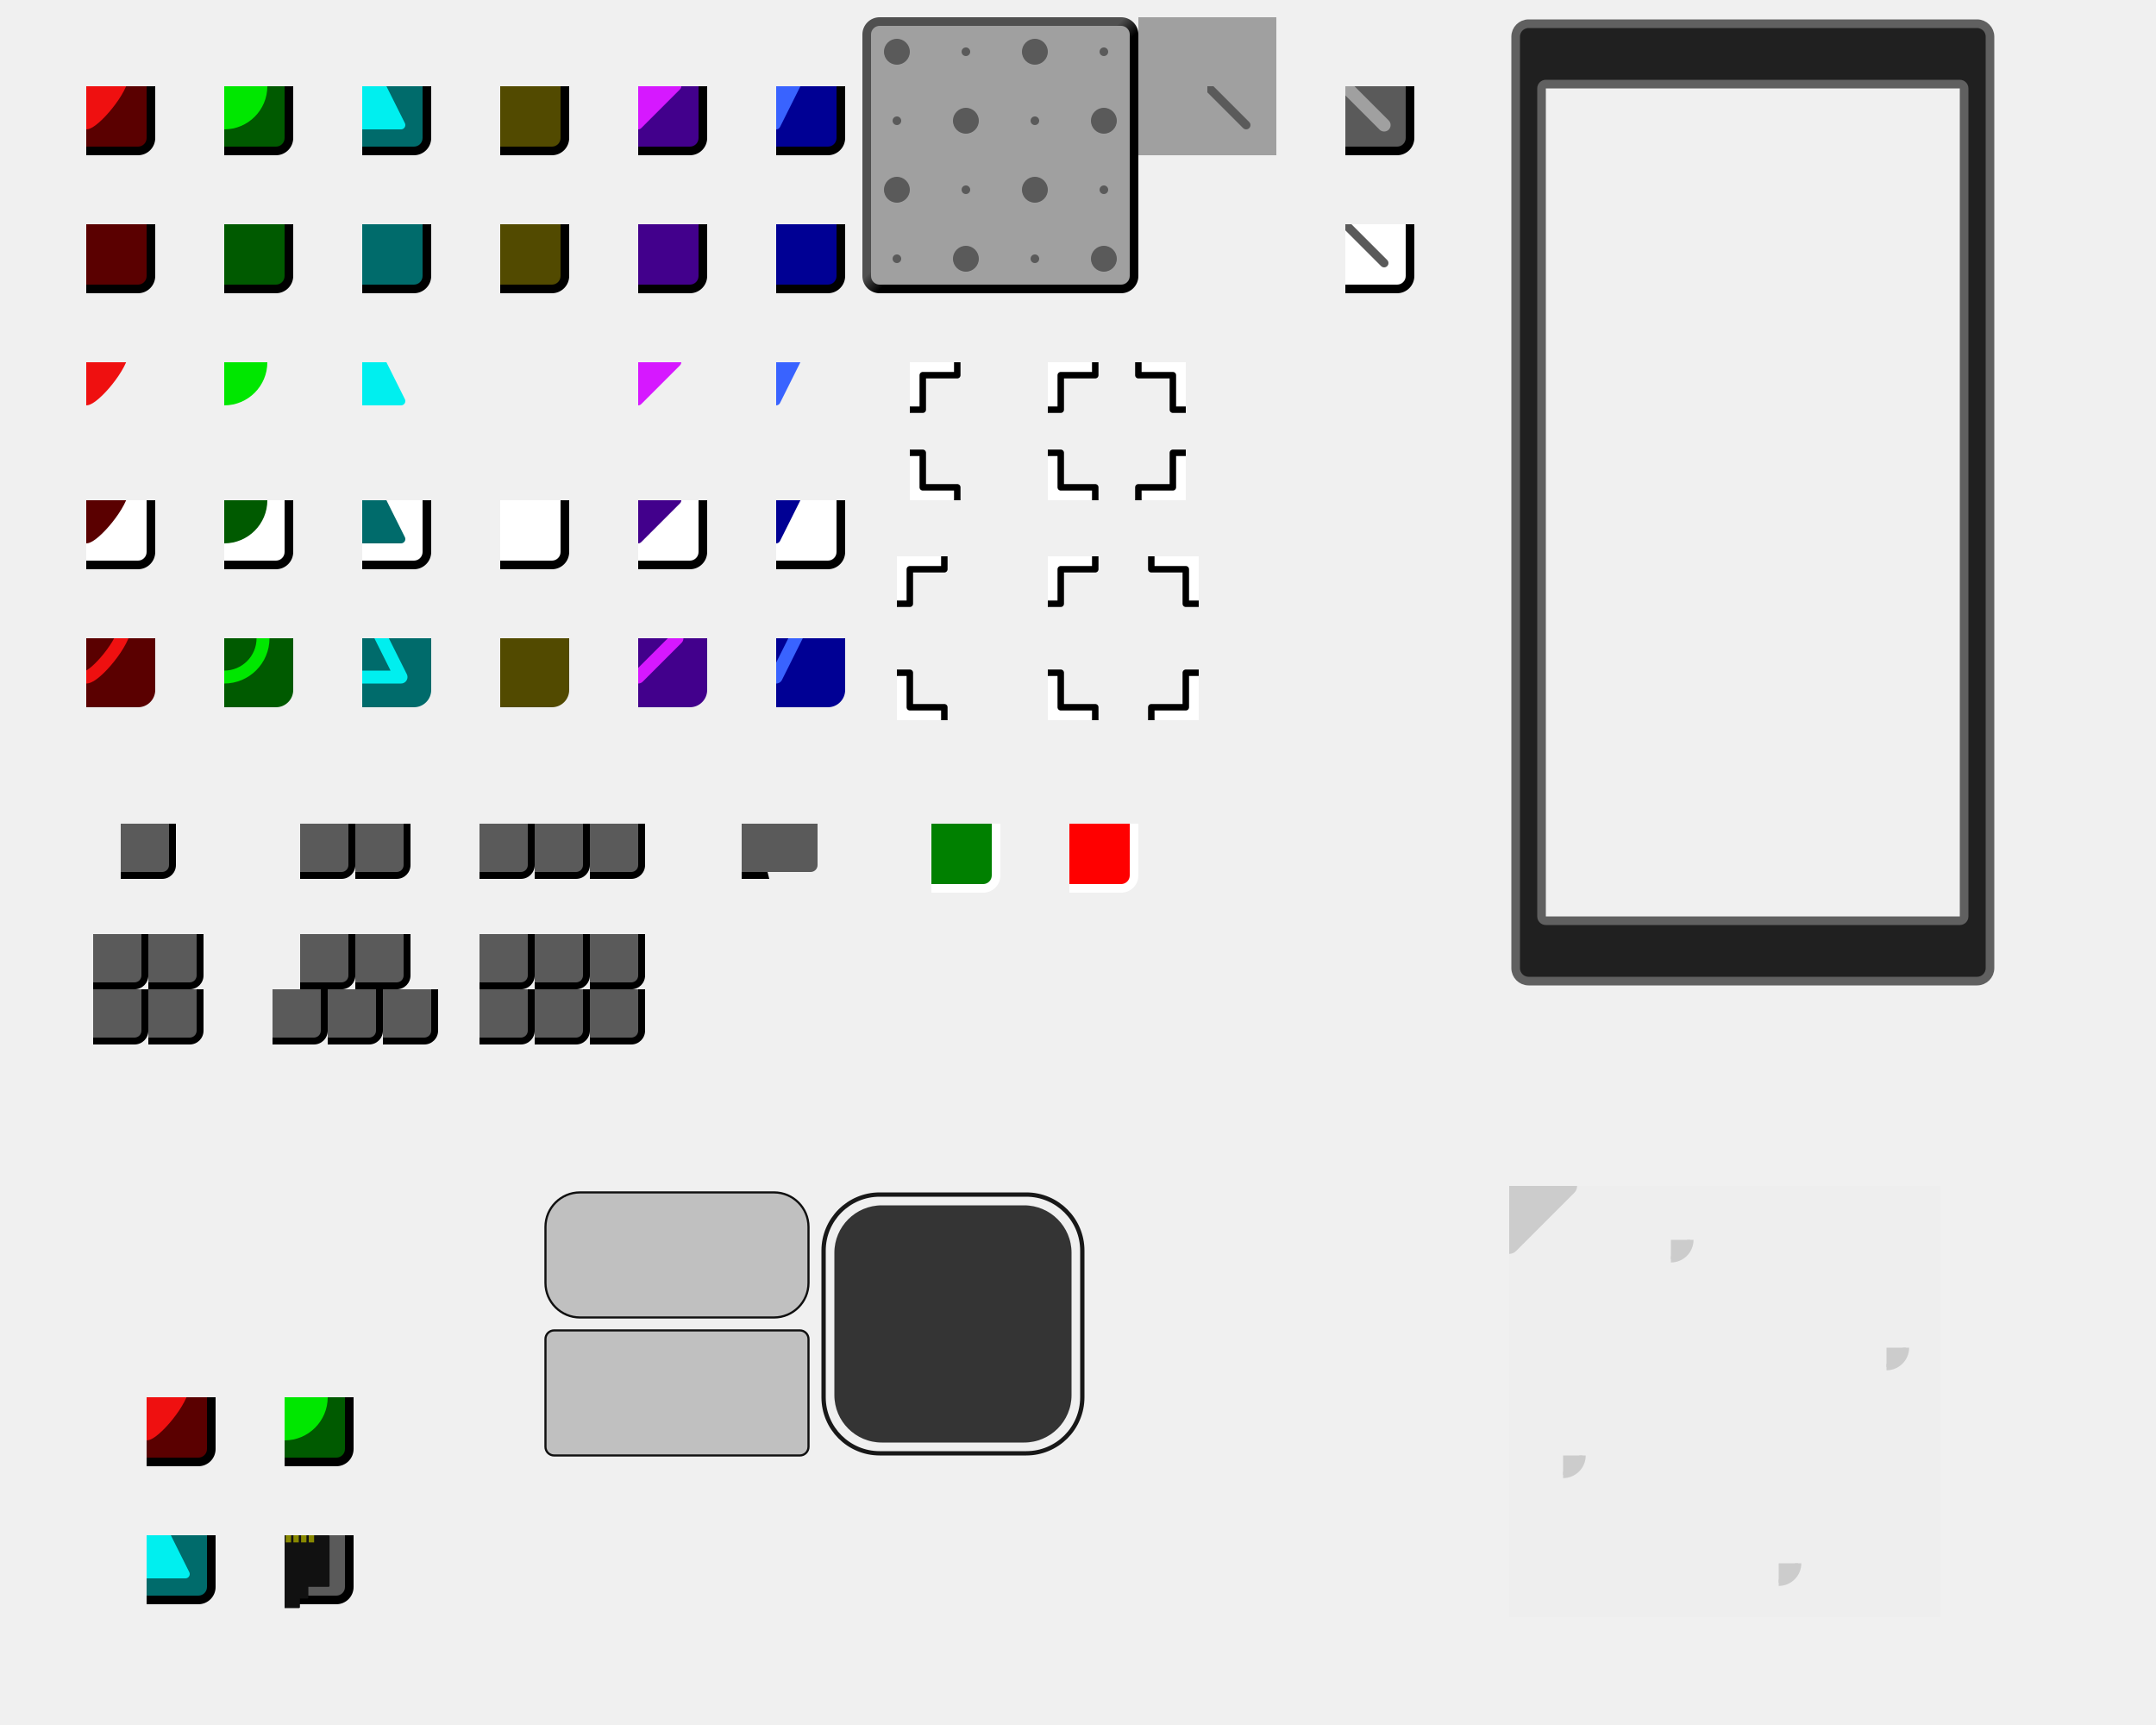
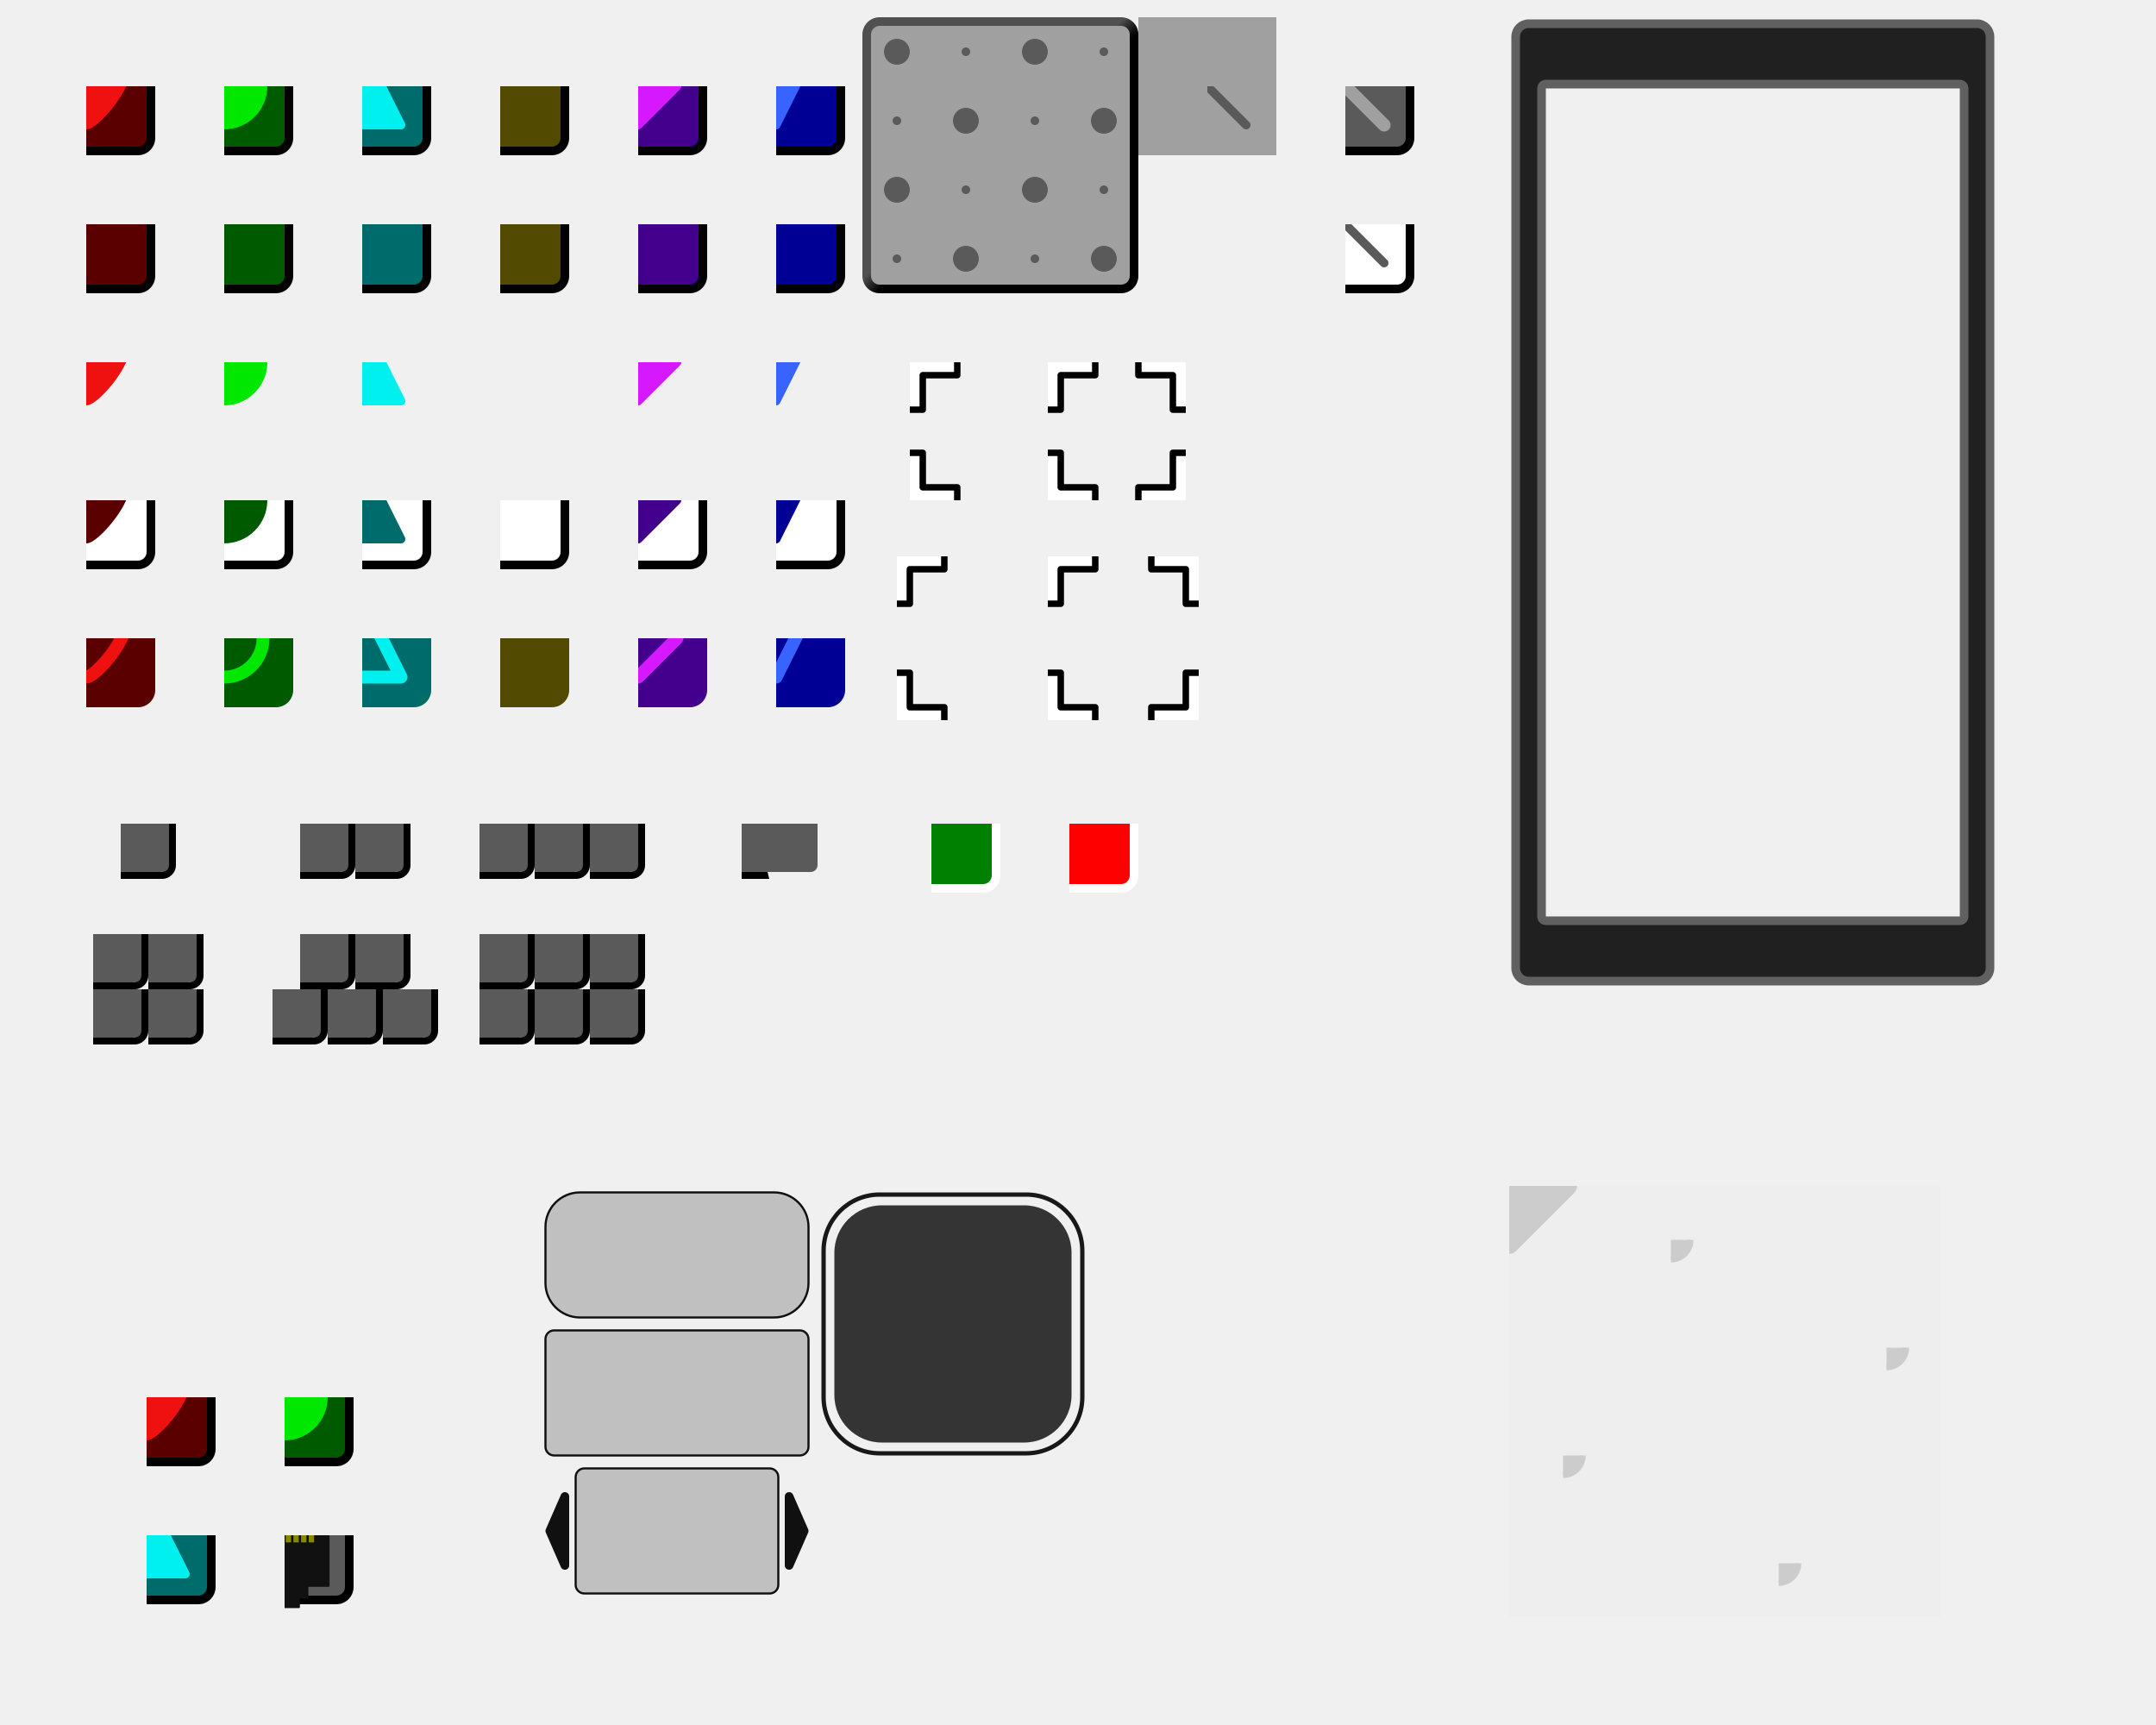
<svg xmlns="http://www.w3.org/2000/svg" xmlns:xlink="http://www.w3.org/1999/xlink" version="1.0" width="2000px" height="1600px" id="Panettopon-res">
  <defs>
    <linearGradient id="BkColor1-gradient" x1="0.45" y1="0.45" x2="0.55" y2="0.55">
      <stop offset="0" stop-color="#ef1010" />
      <stop offset="1" stop-color="black" />
    </linearGradient>
    <linearGradient id="BkColor2-gradient" x1="0.45" y1="0.45" x2="0.55" y2="0.55">
      <stop offset="0" stop-color="#00e700" />
      <stop offset="1" stop-color="black" />
    </linearGradient>
    <linearGradient id="BkColor3-gradient" x1="0.45" y1="0.45" x2="0.55" y2="0.55">
      <stop offset="0" stop-color="#00efef" />
      <stop offset="1" stop-color="black" />
    </linearGradient>
    <linearGradient id="BkColor4-gradient" x1="0.45" y1="0.45" x2="0.55" y2="0.55">
      <stop offset="0" stop-color="#dede00" />
      <stop offset="1" stop-color="black" />
    </linearGradient>
    <linearGradient id="BkColor5-gradient" x1="0.45" y1="0.45" x2="0.55" y2="0.55">
      <stop offset="0" stop-color="#d618ff" />
      <stop offset="1" stop-color="black" />
    </linearGradient>
    <linearGradient id="BkColor6-gradient" x1="0.45" y1="0.45" x2="0.55" y2="0.55">
      <stop offset="0" stop-color="#3963ff" />
      <stop offset="1" stop-color="black" />
    </linearGradient>
    <symbol id="BkColor-bg">
      <rect class="bk-bg" x="-64" y="-64" width="128" height="128" rx="16" ry="16" />
    </symbol>
    <symbol id="BkColor-fg">
      <rect class="bk-fg" x="-56" y="-56" width="112" height="112" rx="8" ry="8" />
    </symbol>
    <symbol id="BkColor1-face">
      <path class="bk-face" d="m 0,36 c 8,0 36,-32 36,-48 s -8,-24 -16,-24 c -12,0 -19,18 -20,18 s -8,-18 -20,-18 c -8,0 -16,8 -16,24 s 28,48 36,48 z" />
    </symbol>
    <symbol id="BkColor2-face">
      <path class="bk-face" d="M 36,0 C 36,19.882 19.882,36 0,36 -19.882,36 -36,19.882 -36,0 c 0,-19.882 16.118,-36 36,-36 19.882,0 36,16.118 36,36 z" />
    </symbol>
    <symbol id="BkColor3-face">
      <path class="bk-face" d="m 0,-36 -36,72 72,0 z" />
    </symbol>
    <symbol id="BkColor4-face">
      <path class="bk-face" />
    </symbol>
    <symbol id="BkColor5-face">
      <path class="bk-face" d="m 0,-36 36,36 -36,36 -36,-36 z" />
    </symbol>
    <symbol id="BkColor6-face">
      <path class="bk-face" d="m 0,36 -36,-72 72,0 z" />
    </symbol>
    <linearGradient id="BkGarbage-gradient" x1="0.45" y1="0.45" x2="0.55" y2="0.55">
      <stop offset="0" stop-color="#505050" />
      <stop offset="1" stop-color="black" />
    </linearGradient>
    <linearGradient id="BkGarbage-gradient-inverse" x1="0.55" y1="0.55" x2="0.45" y2="0.45" xlink:href="#BkGarbage-gradient" />
    <linearGradient id="BkGarbage-Big-gradient" x1="0.475" y1="0.475" x2="0.525" y2="0.525" xlink:href="#BkGarbage-gradient" />
    <pattern id="BkGarbage-tile" class="bk-gb bk-tile" x="0" y="0" width="128" height="128" patternUnits="userSpaceOnUse">
      <rect x="0" y="0" width="129" height="129" fill="#a0a0a0" />
      <circle cx="32" cy="32" r="12" fill="#5a5a5a" />
      <circle cx="96" cy="96" r="12" fill="#5a5a5a" />
      <circle cx="96" cy="32" r="4" fill="#5a5a5a" />
      <circle cx="32" cy="96" r="4" fill="#5a5a5a" />
    </pattern>
    <symbol id="BkGarbage-face">
      <path class="bk-face" d="M -36,-36 L 36,36 M -36,36 L 36,-36" />
    </symbol>
    <symbol id="GbHanging-large" class="bk-gb bk-mutate">
      <use class="bk-bg" xlink:href="#GbHanging-large-left" />
      <use class="bk-bg" xlink:href="#GbHanging-large-left" transform="scale(-1,-1)" style="fill: url(#BkGarbage-gradient-inverse)" />
      <rect class="bk-fg" x="-88" y="-56" width="176" height="112" rx="8" ry="8" />
    </symbol>
    <symbol id="GbHanging-large-left">
      <path d="m 0,-64 -80,0 a 16,16 0 0,0 -16,16 l 0,96 a 16,16 0 0,0 16,16 l 112,0 z" />
    </symbol>
    <symbol id="GbHanging-small" class="bk-gb bk-mutate" transform="scale(0.5)">
      <use class="bk-bg" xlink:href="#BkColor-bg" />
      <use class="bk-fg" xlink:href="#BkColor-fg" />
    </symbol>
    <symbol id="SwapCursor-corner">
      <path d="m 12,12 32,0 0,-24 -32,0 a 24,24 0 0,0 -24,24 l 0,32 24,0 z" />
    </symbol>
    <symbol id="SwapCursor-tee">
      <path d="m 0,-8.785 A 24,24 0, 0,0 -12,-12 l -32,0 0,24 32,0 0,32 24,0 0,-32 32,0 0,-24 -32,0 A 24,24 0 0,0 0,-8.785 z" />
    </symbol>
    <symbol id="Label-bg">
      <rect class="lbl-bg" x="-64" y="-64" width="128" height="128" rx="16" ry="16" />
    </symbol>
    <symbol id="Label-fg">
      <rect class="lbl-fg" x="-56" y="-56" width="112" height="112" rx="8" ry="8" />
    </symbol>
    <symbol id="RJ45-socket" transform="translate(0,-4.826)">
      <g id="RJ45-socket-hole">
        <rect x="-5.956" y="0" width="11.913" height="6.833" rx="0.127" ry="0.127" />
        <rect x="-3.15" y="0" width="6.299" height="8.382" rx="0.127" ry="0.127" />
        <rect x="-2.032" y="0" width="4.064" height="9.652" rx="0.127" ry="0.127" />
      </g>
      <g id="RJ45-socket-pins">
        <rect x="-3.556" y="0" width="0.711" height="0.95" transform="translate(-0.3556)" />
        <rect x="-2.54" y="0" width="0.711" height="0.95" transform="translate(-0.3556)" />
        <rect x="-1.524" y="0" width="0.711" height="0.95" transform="translate(-0.3556)" />
        <rect x="-0.508" y="0" width="0.711" height="0.95" transform="translate(-0.3556)" />
        <rect x=" 0.508" y="0" width="0.711" height="0.95" transform="translate(-0.3556)" />
        <rect x=" 1.524" y="0" width="0.711" height="0.95" transform="translate(-0.3556)" />
        <rect x=" 2.54" y="0" width="0.711" height="0.95" transform="translate(-0.3556)" />
        <rect x=" 3.556" y="0" width="0.711" height="0.95" transform="translate(-0.3556)" />
      </g>
    </symbol>
    <style type="text/css">

      .bk-bg { stroke: none; }
      .bk-flash .bk-fg { fill: white; }
      .bk-mutate .bk-face { fill: none; }
      .bk-mutate .bk-fg { fill: none; } /* hidden */

      .bk-fg, .bk-fg *, .bk-face {
        stroke-linecap: round;
        stroke-linejoin: round;
      }
      .bk-fg, .bk-fg *, .bk-normal .bk-face, .bk-flash .bk-face {
        stroke-width: 8;
      }
      .bk-mutate .bk-face {
        stroke-width: 12;
      }

      .bk-color1 .bk-bg { fill: url(#BkColor1-gradient); }
      .bk-color1.bk-normal .bk-fg {  fill: #5a0000; }
      .bk-color1.bk-normal .bk-face { stroke: #ef1010; fill: #ef1010; }
      .bk-color1.bk-flash .bk-face { stroke: #5a0000; fill: #5a0000; }
      .bk-color1.bk-mutate .bk-face { stroke: #ef1010; }
      .bk-color1.bk-mutate .bk-bg { fill: #5a0000; }

      .bk-color2 .bk-bg { fill: url(#BkColor2-gradient); }
      .bk-color2.bk-normal .bk-fg {  fill: #005a00; }
      .bk-color2.bk-normal .bk-face { stroke: #00e700; fill: #00e700; }
      .bk-color2.bk-flash .bk-face { stroke: #005a00; fill: #005a00; }
      .bk-color2.bk-mutate .bk-face { stroke: #00e700; }
      .bk-color2.bk-mutate .bk-bg { fill: #005a00; }

      .bk-color3 .bk-bg { fill: url(#BkColor3-gradient); }
      .bk-color3.bk-normal .bk-fg {  fill: #006b6b; }
      .bk-color3.bk-normal .bk-face { stroke: #00efef; fill: #00efef; }
      .bk-color3.bk-flash .bk-face { stroke: #006b6b; fill: #006b6b; }
      .bk-color3.bk-mutate .bk-face { stroke: #00efef; }
      .bk-color3.bk-mutate .bk-bg { fill: #006b6b; }

      .bk-color4 .bk-bg { fill: url(#BkColor4-gradient); }
      .bk-color4.bk-normal .bk-fg {  fill: #524a00; }
      .bk-color4.bk-normal .bk-face { stroke: #dede00; fill: #dede00; }
      .bk-color4.bk-flash .bk-face { stroke: #524a00; fill: #524a00; }
      .bk-color4.bk-mutate .bk-face { stroke: #dede00; }
      .bk-color4.bk-mutate .bk-bg { fill: #524a00; }

      .bk-color5 .bk-bg { fill: url(#BkColor5-gradient); }
      .bk-color5.bk-normal .bk-fg {  fill: #42008c; }
      .bk-color5.bk-normal .bk-face { stroke: #d618ff; fill: #d618ff; }
      .bk-color5.bk-flash .bk-face { stroke: #42008c; fill: #42008c; }
      .bk-color5.bk-mutate .bk-face { stroke: #d618ff; }
      .bk-color5.bk-mutate .bk-bg { fill: #42008c; }

      .bk-color6 .bk-bg { fill: url(#BkColor6-gradient); }
      .bk-color6.bk-normal .bk-fg {  fill: #000094; }
      .bk-color6.bk-normal .bk-face { stroke: #3963ff; fill: #3963ff; }
      .bk-color6.bk-flash .bk-face { stroke: #000094; fill: #000094; }
      .bk-color6.bk-mutate .bk-face { stroke: #3963ff; }
      .bk-color6.bk-mutate .bk-bg { fill: #000094; }

      .bk-gb .bk-bg { fill: url(#BkGarbage-gradient); }
      .bk-gb.bk-normal .bk-bg { fill: url(#BkGarbage-Big-gradient); }
      .bk-gb.bk-normal .bk-fg { fill: url(#BkGarbage-tile); }
      .bk-gb .bk-face { stroke: #5a5a5a; }
      .bk-gb.bk-mutate .bk-face { stroke: #a0a0a0; }
      .bk-gb.bk-mutate .bk-fg { fill: #5a5a5a; }


      #SwapCursor * {
        fill: white;
        stroke: black;
        stroke-width: 6;
        stroke-linecap: round;
        stroke-linejoin: round;
      }

      .lbl-bg {
        fill: white;
        stroke: none;
      }
      .lbl-fg { stroke: none; }
      #Label-Chain .lbl-fg { fill: green; }
      #Label-Combo .lbl-fg { fill: red; }


      #Field-Frame {
        fill: #202020;
        stroke: #606060;
      }


+       #Menu-Choice rect {
+         fill: #c0c0c0;
+         stroke: #101010;
+         stroke-width: 1;
+       }
+       #Menu-Choice path {
+         fill: #101010;
+         stroke: #101010;
+         stroke-width: 4;
+         stroke-linecap: round;
+         stroke-linejoin: round;
+       }
+ 
      #Menu-Background-bg {
        fill: #eeeeee;
      }
      #Menu-Background .face {
        stroke-linecap: round;
        stroke-linejoin: round;
        stroke-width: 12;
        stroke: #cccccc;
        fill: #cccccc;
      }

      #RJ45-socket-hole { stroke: none; fill: #111111; }
      #RJ45-socket-pins { stroke: none; fill: #888800; }

      .bk-rj45 .bk-bg { fill: url(#BkGarbage-gradient); }
      .bk-rj45 .bk-fg { fill: #5a5a5a; }

    </style>
  </defs>
  <g id="BkColor-map" transform="translate(80,80)">
    <g id="BkColor-Normal-all" transform="translate(0,0)">
      <g id="BkColor1-Normal" class="bk-color1 bk-normal" transform="translate(0,0)">
        <use class="bk-bg" xlink:href="#BkColor-bg" />
        <use class="bk-fg" xlink:href="#BkColor-fg" />
        <use class="bk-face" xlink:href="#BkColor1-face" />
      </g>
      <g id="BkColor2-Normal" class="bk-color2 bk-normal" transform="translate(128,0)">
        <use class="bk-bg" xlink:href="#BkColor-bg" />
        <use class="bk-fg" xlink:href="#BkColor-fg" />
        <use class="bk-face" xlink:href="#BkColor2-face" />
      </g>
      <g id="BkColor3-Normal" class="bk-color3 bk-normal" transform="translate(256,0)">
        <use class="bk-bg" xlink:href="#BkColor-bg" />
        <use class="bk-fg" xlink:href="#BkColor-fg" />
        <use class="bk-face" xlink:href="#BkColor3-face" />
      </g>
      <g id="BkColor4-Normal" class="bk-color4 bk-normal" transform="translate(384,0)">
        <use class="bk-bg" xlink:href="#BkColor-bg" />
        <use class="bk-fg" xlink:href="#BkColor-fg" />
        <use class="bk-face" xlink:href="#BkColor4-face" />
      </g>
      <g id="BkColor5-Normal" class="bk-color5 bk-normal" transform="translate(512,0)">
        <use class="bk-bg" xlink:href="#BkColor-bg" />
        <use class="bk-fg" xlink:href="#BkColor-fg" />
        <use class="bk-face" xlink:href="#BkColor5-face" />
      </g>
      <g id="BkColor6-Normal" class="bk-color6 bk-normal" transform="translate(640,0)">
        <use class="bk-bg" xlink:href="#BkColor-bg" />
        <use class="bk-fg" xlink:href="#BkColor-fg" />
        <use class="bk-face" xlink:href="#BkColor6-face" />
      </g>
    </g>
    <g id="BkColor-Back-all" transform="translate(0,128)">
      <g id="BkColor1-Back" class="bk-color1 bk-normal" transform="translate(0,0)">
        <use class="bk-bg" xlink:href="#BkColor-bg" />
        <use class="bk-fg" xlink:href="#BkColor-fg" />
      </g>
      <g id="BkColor2-Back" class="bk-color2 bk-normal" transform="translate(128,0)">
        <use class="bk-bg" xlink:href="#BkColor-bg" />
        <use class="bk-fg" xlink:href="#BkColor-fg" />
      </g>
      <g id="BkColor3-Back" class="bk-color3 bk-normal" transform="translate(256,0)">
        <use class="bk-bg" xlink:href="#BkColor-bg" />
        <use class="bk-fg" xlink:href="#BkColor-fg" />
      </g>
      <g id="BkColor4-Back" class="bk-color4 bk-normal" transform="translate(384,0)">
        <use class="bk-bg" xlink:href="#BkColor-bg" />
        <use class="bk-fg" xlink:href="#BkColor-fg" />
      </g>
      <g id="BkColor5-Back" class="bk-color5 bk-normal" transform="translate(512,0)">
        <use class="bk-bg" xlink:href="#BkColor-bg" />
        <use class="bk-fg" xlink:href="#BkColor-fg" />
      </g>
      <g id="BkColor6-Back" class="bk-color6 bk-normal" transform="translate(640,0)">
        <use class="bk-bg" xlink:href="#BkColor-bg" />
        <use class="bk-fg" xlink:href="#BkColor-fg" />
      </g>
    </g>
    <g id="BkColor-Face-all" transform="translate(0,256)">
      <g id="BkColor1-Face" class="bk-color1 bk-normal" transform="translate(0,0)">
        <use class="bk-face" xlink:href="#BkColor1-face" transform="translate(0,0)" />
      </g>
      <g id="BkColor2-Face" class="bk-color2 bk-normal" transform="translate(128,0)">
        <use class="bk-face" xlink:href="#BkColor2-face" transform="translate(0,0)" />
      </g>
      <g id="BkColor3-Face" class="bk-color3 bk-normal" transform="translate(256,0)">
        <use class="bk-face" xlink:href="#BkColor3-face" transform="translate(0,0)" />
      </g>
      <g id="BkColor4-Face" class="bk-color4 bk-normal" transform="translate(384,0)">
        <use class="bk-face" xlink:href="#BkColor4-face" transform="translate(0,0)" />
      </g>
      <g id="BkColor5-Face" class="bk-color5 bk-normal" transform="translate(512,0)">
        <use class="bk-face" xlink:href="#BkColor5-face" transform="translate(0,0)" />
      </g>
      <g id="BkColor6-Face" class="bk-color6 bk-normal" transform="translate(640,0)">
        <use class="bk-face" xlink:href="#BkColor6-face" transform="translate(0,0)" />
      </g>
    </g>
    <g id="BkColor-Flash-all" transform="translate(0,384)">
      <g id="BkColor1-Flash" class="bk-color1 bk-flash" transform="translate(0,0)">
        <use class="bk-bg" xlink:href="#BkColor-bg" />
        <use class="bk-fg" xlink:href="#BkColor-fg" />
        <use class="bk-face" xlink:href="#BkColor1-face" />
      </g>
      <g id="BkColor2-Flash" class="bk-color2 bk-flash" transform="translate(128,0)">
        <use class="bk-bg" xlink:href="#BkColor-bg" />
        <use class="bk-fg" xlink:href="#BkColor-fg" />
        <use class="bk-face" xlink:href="#BkColor2-face" />
      </g>
      <g id="BkColor3-Flash" class="bk-color3 bk-flash" transform="translate(256,0)">
        <use class="bk-bg" xlink:href="#BkColor-bg" />
        <use class="bk-fg" xlink:href="#BkColor-fg" />
        <use class="bk-face" xlink:href="#BkColor3-face" />
      </g>
      <g id="BkColor4-Flash" class="bk-color4 bk-flash" transform="translate(384,0)">
        <use class="bk-bg" xlink:href="#BkColor-bg" />
        <use class="bk-fg" xlink:href="#BkColor-fg" />
        <use class="bk-face" xlink:href="#BkColor4-face" />
      </g>
      <g id="BkColor5-Flash" class="bk-color5 bk-flash" transform="translate(512,0)">
        <use class="bk-bg" xlink:href="#BkColor-bg" />
        <use class="bk-fg" xlink:href="#BkColor-fg" />
        <use class="bk-face" xlink:href="#BkColor5-face" />
      </g>
      <g id="BkColor6-Flash" class="bk-color6 bk-flash" transform="translate(640,0)">
        <use class="bk-bg" xlink:href="#BkColor-bg" />
        <use class="bk-fg" xlink:href="#BkColor-fg" />
        <use class="bk-face" xlink:href="#BkColor6-face" />
      </g>
    </g>
    <g id="BkColor-Mutate-all" transform="translate(0,512)">
      <g id="BkColor1-Mutate" class="bk-color1 bk-mutate" transform="translate(0,0)">
        <use class="bk-bg" xlink:href="#BkColor-bg" />
        <use class="bk-fg" xlink:href="#BkColor-fg" />
        <use class="bk-face" xlink:href="#BkColor1-face" />
      </g>
      <g id="BkColor2-Mutate" class="bk-color2 bk-mutate" transform="translate(128,0)">
        <use class="bk-bg" xlink:href="#BkColor-bg" />
        <use class="bk-fg" xlink:href="#BkColor-fg" />
        <use class="bk-face" xlink:href="#BkColor2-face" width="80" />
      </g>
      <g id="BkColor3-Mutate" class="bk-color3 bk-mutate" transform="translate(256,0)">
        <use class="bk-bg" xlink:href="#BkColor-bg" />
        <use class="bk-fg" xlink:href="#BkColor-fg" />
        <use class="bk-face" xlink:href="#BkColor3-face" />
      </g>
      <g id="BkColor4-Mutate" class="bk-color4 bk-mutate" transform="translate(384,0)">
        <use class="bk-bg" xlink:href="#BkColor-bg" />
        <use class="bk-fg" xlink:href="#BkColor-fg" />
        <use class="bk-face" xlink:href="#BkColor4-face" />
      </g>
      <g id="BkColor5-Mutate" class="bk-color5 bk-mutate" transform="translate(512,0)">
        <use class="bk-bg" xlink:href="#BkColor-bg" />
        <use class="bk-fg" xlink:href="#BkColor-fg" />
        <use class="bk-face" xlink:href="#BkColor5-face" />
      </g>
      <g id="BkColor6-Mutate" class="bk-color6 bk-mutate" transform="translate(640,0)">
        <use class="bk-bg" xlink:href="#BkColor-bg" />
        <use class="bk-fg" xlink:href="#BkColor-fg" />
        <use class="bk-face" xlink:href="#BkColor6-face" />
      </g>
    </g>
  </g>
  <g id="BkGarbage-map" transform="translate(928,144)">
    <g id="BkGarbage-Big" class="bk-gb bk-normal">
      <rect class="bk-bg" x="-128" y="-128" width="256" height="256" rx="16" ry="16" />
      <rect class="bk-fg" x="-120" y="-120" width="240" height="240" rx="8" ry="8" />
    </g>
    <g id="BkGarbage-center" class="bk-gb bk-normal" transform="translate(192,-64)">
      <rect x="-64" y="-64" width="128" height="128" fill="#a0a0a0" />
      <use class="bk-face" xlink:href="#BkGarbage-face" />
    </g>
    <g id="BkGarbage-Mutate" class="bk-gb bk-mutate" transform="translate(320,-64)">
      <use class="bk-bg" xlink:href="#BkColor-bg" />
      <use class="bk-fg" xlink:href="#BkColor-fg" />
      <use class="bk-face" xlink:href="#BkGarbage-face" />
    </g>
    <g id="BkGarbage-Flash" class="bk-gb bk-flash" transform="translate(320,64)">
      <use class="bk-bg" xlink:href="#BkColor-bg" />
      <use class="bk-fg" xlink:href="#BkColor-fg" />
      <use class="bk-face" xlink:href="#BkGarbage-face" />
    </g>
  </g>
  <g id="SwapCursor" transform="translate(812,304)">
    <rect id="SwapCursor-container" width="320" height="384" style="stroke: none; fill: none;" />
    <g id="SwapCursor-normal" transform="translate(160,96)">
      <use xlink:href="#SwapCursor-corner" transform="translate(-128,-64) scale( 1, 1)" />
      <use xlink:href="#SwapCursor-corner" transform="translate( 128,-64) scale(-1, 1)" />
      <use xlink:href="#SwapCursor-corner" transform="translate(-128, 64) scale( 1,-1)" />
      <use xlink:href="#SwapCursor-corner" transform="translate( 128, 64) scale(-1,-1)" />
      <use xlink:href="#SwapCursor-tee" transform="translate(0,-64) scale(1, 1)" />
      <use xlink:href="#SwapCursor-tee" transform="translate(0, 64) scale(1,-1)" />
    </g>
    <g id="SwapCursor-extend" transform="translate(160,288)">
      <use xlink:href="#SwapCursor-corner" transform="translate(-140,-76) scale( 1, 1)" />
      <use xlink:href="#SwapCursor-corner" transform="translate( 140,-76) scale(-1, 1)" />
      <use xlink:href="#SwapCursor-corner" transform="translate(-140, 76) scale( 1,-1)" />
      <use xlink:href="#SwapCursor-corner" transform="translate( 140, 76) scale(-1,-1)" />
      <use xlink:href="#SwapCursor-tee" transform="translate(0,-76) scale(1, 1)" />
      <use xlink:href="#SwapCursor-tee" transform="translate(0, 76) scale(1,-1)" />
    </g>
  </g>
  <g id="Labels" transform="translate(928,828)">
    <g id="Label-Chain" class="lbl" transform="translate(-64,-64)">
      <use class="lbl-bg" xlink:href="#Label-bg" />
      <use class="lbl-fg" xlink:href="#Label-fg" />
    </g>
    <g id="Label-Combo" class="lbl" transform="translate(64,-64)">
      <use class="lbl-bg" xlink:href="#Label-bg" />
      <use class="lbl-fg" xlink:href="#Label-fg" />
    </g>
  </g>
  <g id="GbHanging-map" transform="translate(16,700)">
    <rect id="GbHanging-container" width="768" height="256" style="stroke: none; fill: none;" />
    <g id="GbHanging-1" transform="translate(96,64) scale(0.8)">
      <use xlink:href="#GbHanging-small" transform="translate(  0,0)" />
    </g>
    <g id="GbHanging-2" transform="translate(288,64) scale(0.8)">
      <use xlink:href="#GbHanging-small" transform="translate(-32,0)" />
      <use xlink:href="#GbHanging-small" transform="translate( 32,0)" />
    </g>
    <g id="GbHanging-3" transform="translate(480,64) scale(0.8)">
      <use xlink:href="#GbHanging-small" transform="translate(-64,0)" />
      <use xlink:href="#GbHanging-small" transform="translate(  0,0)" />
      <use xlink:href="#GbHanging-small" transform="translate( 64,0)" />
    </g>
    <g id="GbHanging-4" transform="translate(96,192) scale(0.8)">
      <use xlink:href="#GbHanging-small" transform="translate(-32,-32)" />
      <use xlink:href="#GbHanging-small" transform="translate( 32,-32)" />
      <use xlink:href="#GbHanging-small" transform="translate(-32, 32)" />
      <use xlink:href="#GbHanging-small" transform="translate( 32, 32)" />
    </g>
    <g id="GbHanging-5" transform="translate(288,192) scale(0.8)">
      <use xlink:href="#GbHanging-small" transform="translate(-32,-32)" />
      <use xlink:href="#GbHanging-small" transform="translate( 32,-32)" />
      <use xlink:href="#GbHanging-small" transform="translate(-64, 32)" />
      <use xlink:href="#GbHanging-small" transform="translate(  0, 32)" />
      <use xlink:href="#GbHanging-small" transform="translate( 64, 32)" />
    </g>
    <g id="GbHanging-6" transform="translate(480,192) scale(0.8)">
      <use xlink:href="#GbHanging-small" transform="translate(-64,-32)" />
      <use xlink:href="#GbHanging-small" transform="translate(  0,-32)" />
      <use xlink:href="#GbHanging-small" transform="translate( 64,-32)" />
      <use xlink:href="#GbHanging-small" transform="translate(-64, 32)" />
      <use xlink:href="#GbHanging-small" transform="translate(  0, 32)" />
      <use xlink:href="#GbHanging-small" transform="translate( 64, 32)" />
    </g>
    <g id="GbHanging-Line" transform="translate(672,64) scale(0.8)">
      <use xlink:href="#GbHanging-large" />
    </g>
  </g>
  <g id="Field-Frame" transform="translate(1400,16)">
    <rect id="Field-Frame-container" width="452" height="900" style="stroke: none; fill: none;" />
    <path transform="translate(226,450)" fill-rule="evenodd" stroke-width="8" d="       M -196,-384 a 4,4 0,0,1  4,-4       h    384    a 4,4 0,0,1  4, 4       v    768    a 4,4 0,0,1 -4, 4       h   -384    a 4,4 0,0,1 -4,-4       z       M -220,-432 a 12,12 0,0,1  12,-12       h    416    a 12,12 0,0,1  12, 12       v    864    a 12,12 0,0,1 -12, 12       h   -416    a 12,12 0,0,1 -12,-12       z       " />
  </g>
  <g id="Menu-map" transform="translate(500,1100) scale(2)">
-     <rect id="Menu-container" width="256" height="128" style="stroke: none; fill: none;" />
+     <rect id="Menu-container" width="256" height="192" style="stroke: none; fill: none;" />
    <rect id="Menu-Button" transform="translate(64,32)" x="-61" y="-29" width="122" height="58" rx="16" ry="16" style="fill: #c0c0c0; stroke: #101010; stroke-width: 1;" />
    <rect id="Menu-Entry" transform="translate(64,96)" x="-61" y="-29" width="122" height="58" rx="4" ry="4" style="fill: #c0c0c0; stroke: #101010; stroke-width: 1;" />
+     <g id="Menu-Choice" transform="translate(64,160)">
+       <rect x="-47" y="-29" width="94" height="58" rx="4" ry="4" />
+       <path d="m -59,0 7,-16 0,32 z" />
+       <path d="m 59,0 -7,-16 0,32 z" />
+     </g>
    <g id="Menu-Frame" transform="translate(192,64)">
      <rect id="Menu-Frame-inside" x="-57" y="-57" width="114" height="114" rx="24" ry="24" style="fill:#202020; fill-opacity:0.9; stroke: #f0f0f0; stroke-width: 4;" />
      <rect id="Menu-Frame-border" x="-60" y="-60" width="120" height="120" rx="26" ry="26" style="fill: none; stroke: #181818; stroke-width: 2;" />
    </g>
  </g>
  <g id="Menu-Background" clip-path="url(#Menu-Background-clip)" transform="translate(1600,1300)">
    <clipPath id="Menu-Background-clip">
      <use xlink:href="#Menu-Background-bg" />
    </clipPath>
    <rect id="Menu-Background-bg" x="-200" y="-200" width="400" height="400" />
    <use class="face" xlink:href="#BkColor4-face" transform="scale(2)" />
    <use class="face" xlink:href="#BkColor5-face" transform="translate( 200, 200) scale(1.5)" />
    <use class="face" xlink:href="#BkColor5-face" transform="translate( 200,-200) scale(1.5)" />
    <use class="face" xlink:href="#BkColor5-face" transform="translate(-200, 200) scale(1.5)" />
    <use class="face" xlink:href="#BkColor5-face" transform="translate(-200,-200) scale(1.5)" />
    <use class="face" xlink:href="#BkColor2-face" transform="translate(  50, 150) scale(0.5)" />
    <use class="face" xlink:href="#BkColor2-face" transform="translate( 150, -50) scale(0.5)" />
    <use class="face" xlink:href="#BkColor2-face" transform="translate( -50,-150) scale(0.5)" />
    <use class="face" xlink:href="#BkColor2-face" transform="translate(-150,  50) scale(0.5)" />
  </g>
  <g id="App-icon" transform="translate(200,1360)">
    <use xlink:href="#BkColor1-Normal" transform="translate(-64,-64)" />
    <use xlink:href="#BkColor2-Normal" transform="translate(-64,-64)" />
    <use xlink:href="#BkColor3-Normal" transform="translate(-320,64)" />
    <g id="BkRJ45" class="bk-rj45" transform="translate(64,64)">
      <use class="bk-bg" xlink:href="#BkColor-bg" />
      <use class="bk-fg" xlink:href="#BkColor-fg" />
      <use xlink:href="#RJ45-socket" transform="scale(7)" />
    </g>
  </g>
</svg>
